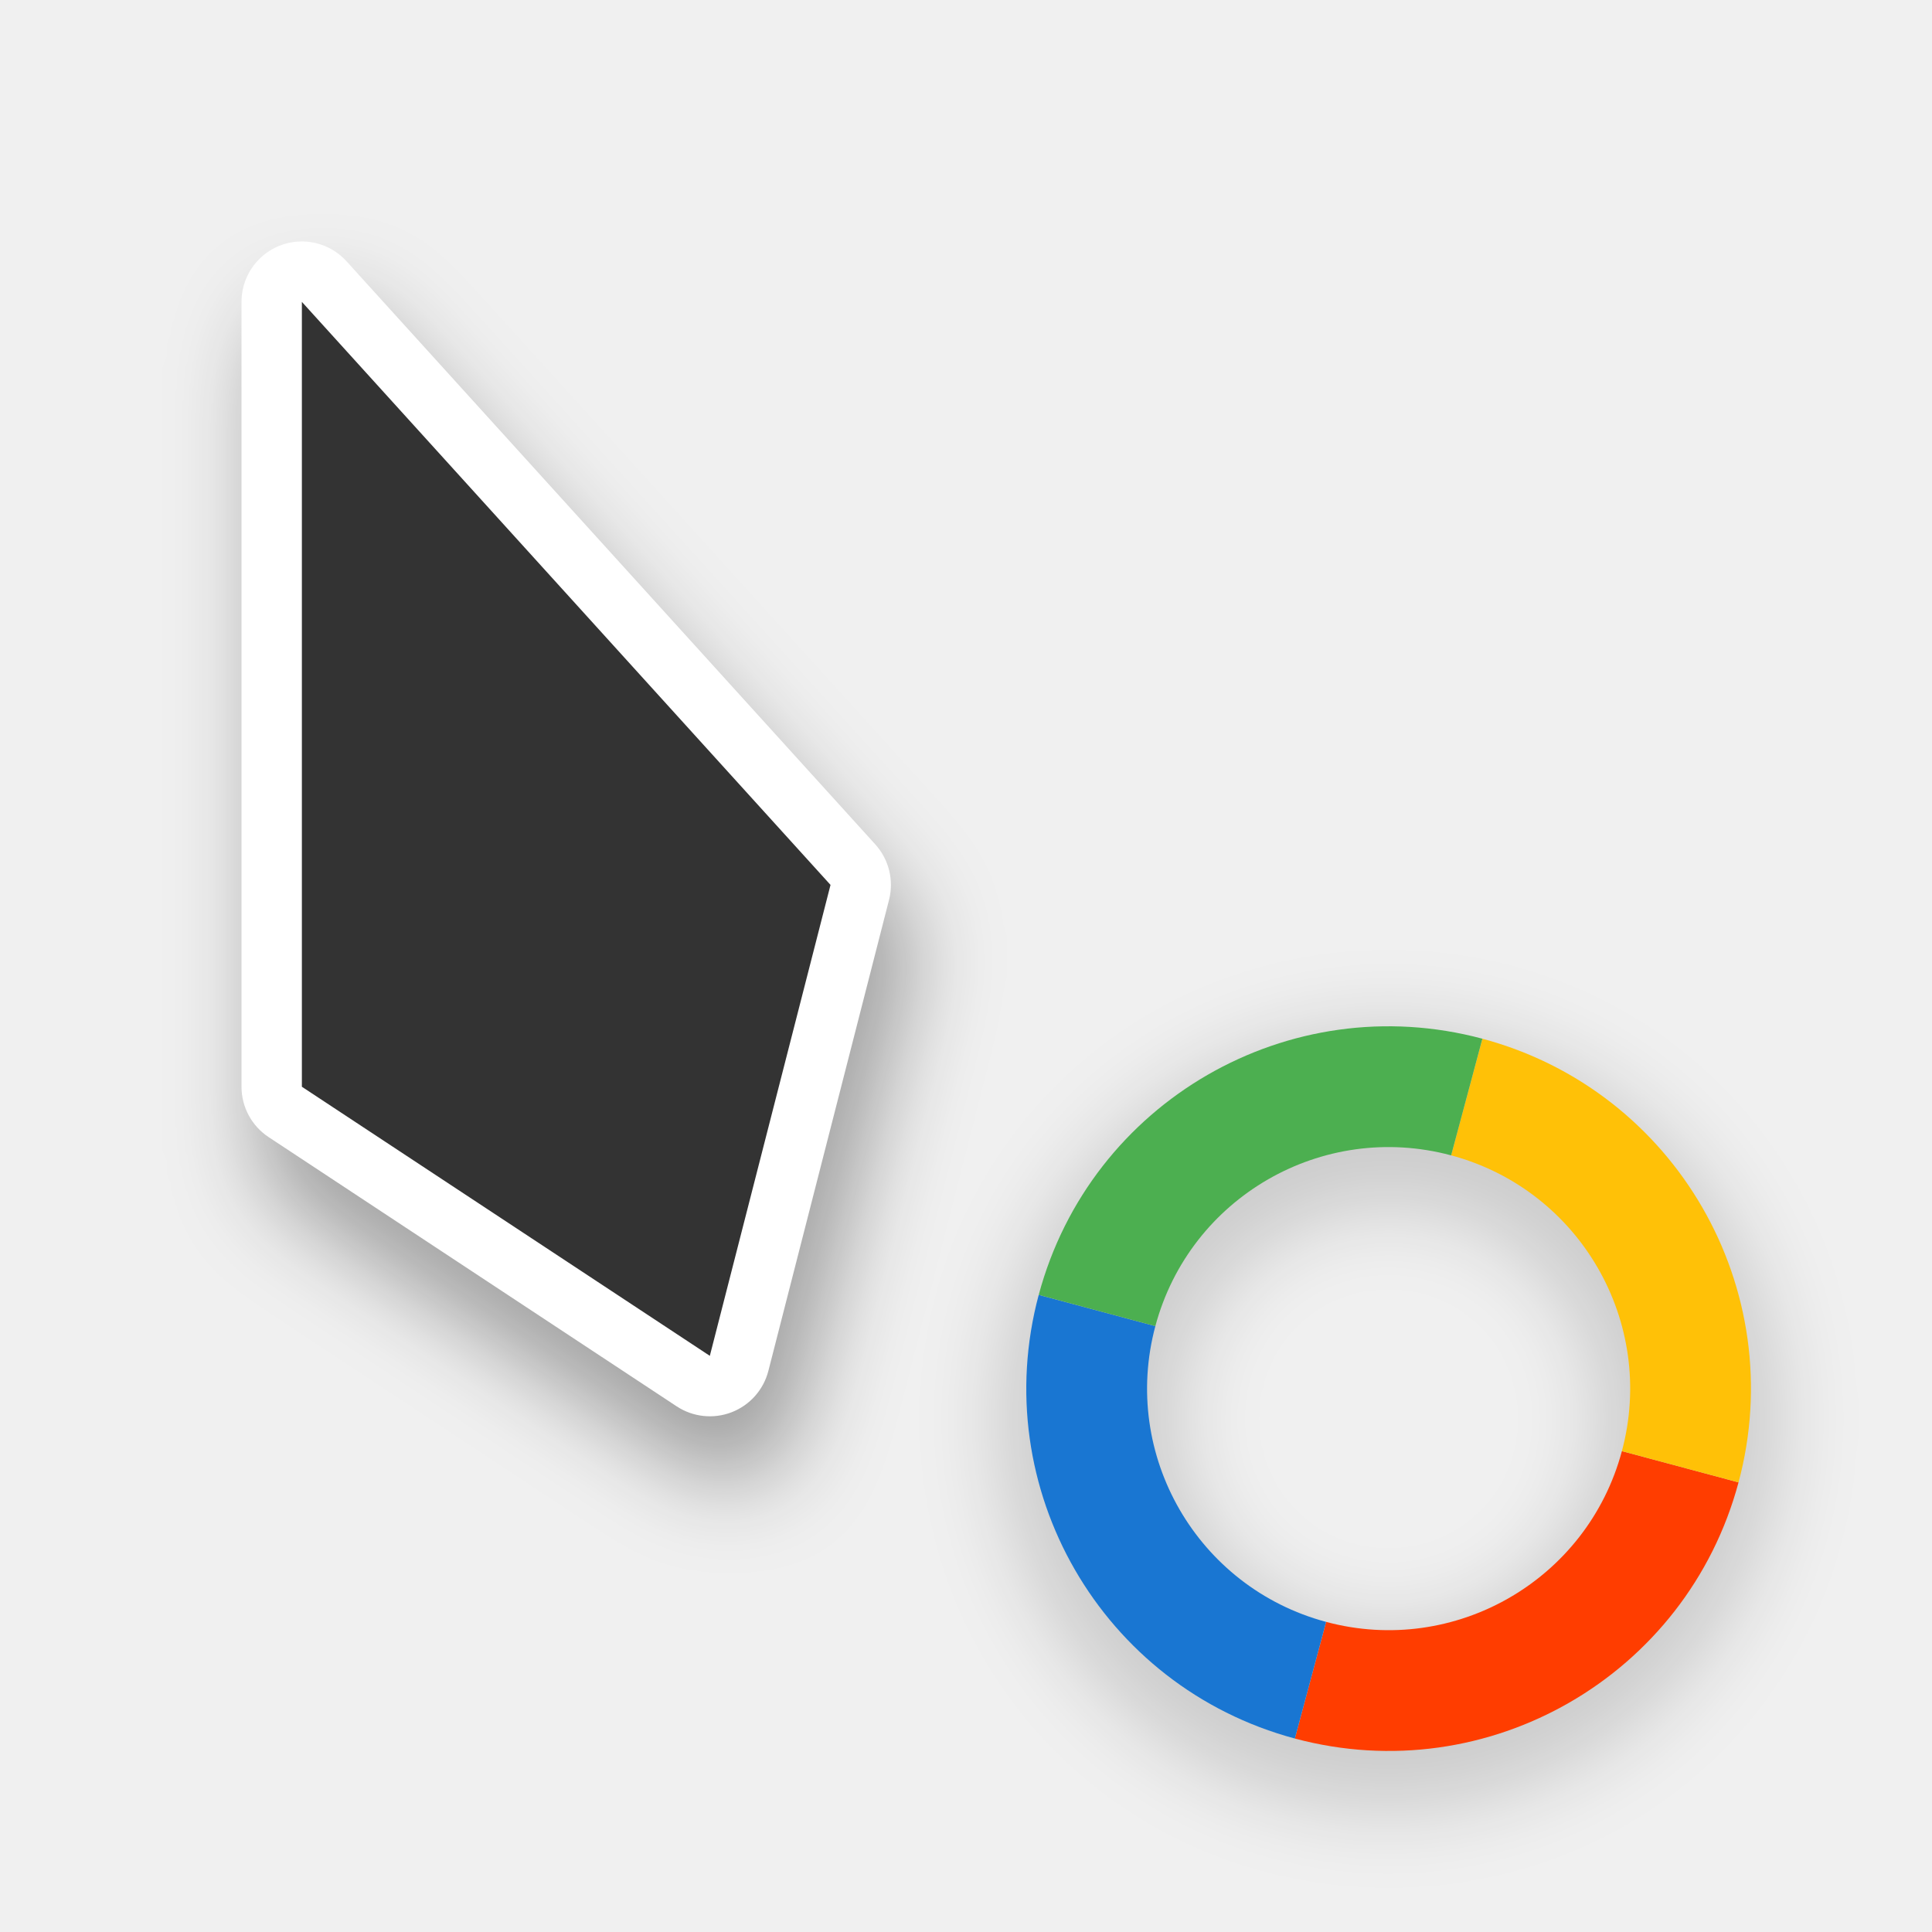
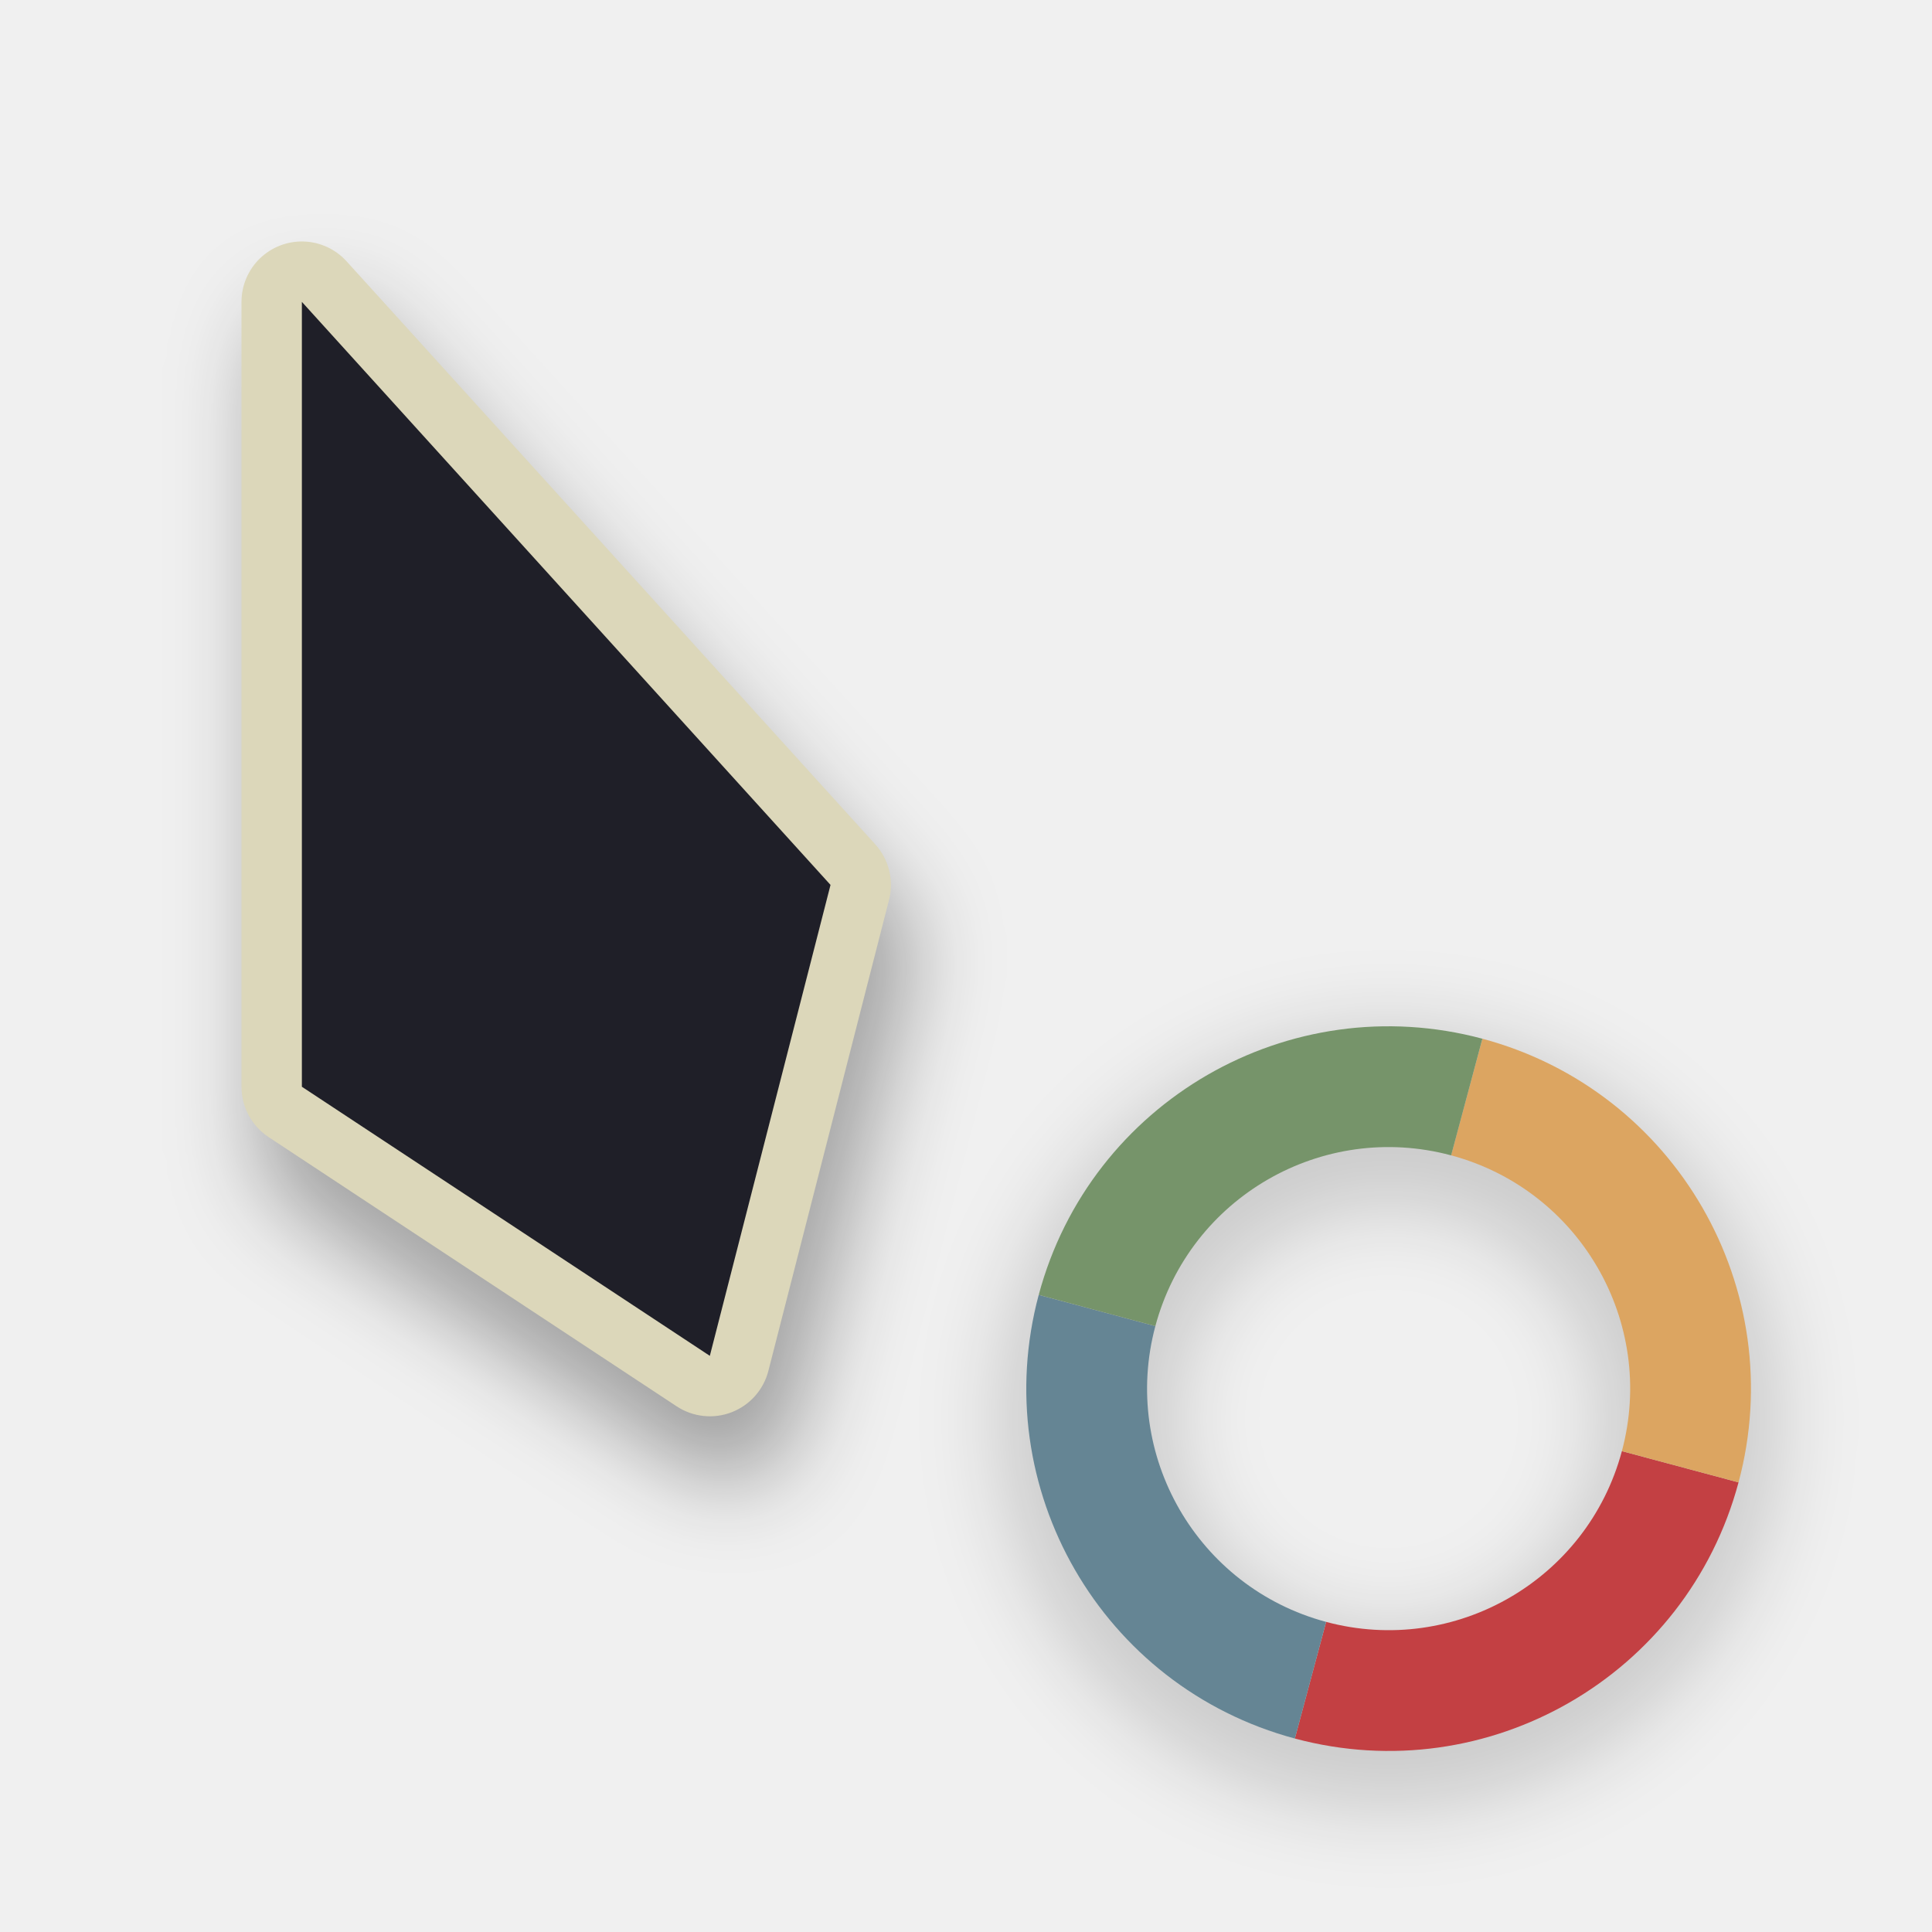
<svg xmlns="http://www.w3.org/2000/svg" width="32" height="32" version="1.1" viewBox="0 0 32 32" id="svg70">
  <defs id="defs38">
    <filter id="b" x="-.162" y="-.095" width="1.324" height="1.191" color-interpolation-filters="sRGB">
      <feGaussianBlur stdDeviation="0.628" id="feGaussianBlur2" />
    </filter>
    <filter id="h" x="-.12" y="-.12" width="1.24" height="1.24" color-interpolation-filters="sRGB">
      <feGaussianBlur stdDeviation="0.65" id="feGaussianBlur5" />
    </filter>
    <linearGradient id="g" x1="17.871" x2="17.871" y1="7.668" y2="17.893" gradientTransform="matrix(.60764 0 0 .58122 11.1 1033.5)" gradientUnits="userSpaceOnUse">
      <stop stop-color="#FBB114" offset="0" id="stop8" />
      <stop stop-color="#FF9508" offset="1" id="stop10" />
    </linearGradient>
    <linearGradient id="f" x1="23.954" x2="23.954" y1="8.61" y2="19.256" gradientTransform="matrix(.5582 0 0 .6327 11.1 1033.5)" gradientUnits="userSpaceOnUse">
      <stop stop-color="#FF645D" offset="0" id="stop13" />
      <stop stop-color="#FF4332" offset="1" id="stop15" />
    </linearGradient>
    <linearGradient id="e" x1="20.127" x2="20.127" y1="19.205" y2="29.033" gradientTransform="matrix(.65219 0 0 .54152 11.1 1033.5)" gradientUnits="userSpaceOnUse">
      <stop stop-color="#CA70E1" offset="0" id="stop18" />
      <stop stop-color="#B452CB" offset="1" id="stop20" />
    </linearGradient>
    <linearGradient id="d" x1="16.36" x2="16.36" y1="17.893" y2="28.118" gradientTransform="matrix(.60764 0 0 .58122 11.1 1033.5)" gradientUnits="userSpaceOnUse">
      <stop stop-color="#14ADF6" offset="0" id="stop23" />
      <stop stop-color="#1191F4" offset="1" id="stop25" />
    </linearGradient>
    <linearGradient id="c" x1="13.308" x2="13.308" y1="13.619" y2="24.265" gradientTransform="matrix(.5582 0 0 .6327 11.1 1033.5)" gradientUnits="userSpaceOnUse">
      <stop stop-color="#52CF30" offset="0" id="stop28" />
      <stop stop-color="#3BBD1C" offset="1" id="stop30" />
    </linearGradient>
    <linearGradient id="a" x1="11.766" x2="11.766" y1="9.377" y2="19.205" gradientTransform="matrix(.65219 0 0 .54152 11.1 1033.5)" gradientUnits="userSpaceOnUse">
      <stop stop-color="#FFD305" offset="0" id="stop33" />
      <stop stop-color="#FDCF01" offset="1" id="stop35" />
    </linearGradient>
    <filter style="color-interpolation-filters:sRGB" id="filter892" x="-0.12" width="1.24" y="-0.12" height="1.24">
      <feGaussianBlur stdDeviation="0.65" id="feGaussianBlur894" />
    </filter>
    <filter style="color-interpolation-filters:sRGB" id="filter4666" x="-0.169" width="1.337" y="-0.093" height="1.186">
      <feGaussianBlur stdDeviation="0.755" id="feGaussianBlur4668" />
    </filter>
  </defs>
  <path id="path850" d="M 23,17 A 6.5,6.5 0 0 0 16.5,23.5 6.5,6.5 0 0 0 23,30 6.5,6.5 0 0 0 29.5,23.5 6.5,6.5 0 0 0 23,17 Z m 0,3 A 3.5,3.5 0 0 1 26.5,23.5 3.5,3.5 0 0 1 23,27 3.5,3.5 0 0 1 19.5,23.5 3.5,3.5 0 0 1 23,20 Z" style="opacity:0.15;fill:#000000;paint-order:stroke fill markers;filter:url(#filter892)" />
  <g id="g4682" transform="translate(-31,1.999999)">
    <path style="color:#000000;font-style:normal;font-variant:normal;font-weight:normal;font-stretch:normal;font-size:medium;line-height:normal;font-family:sans-serif;font-variant-ligatures:normal;font-variant-position:normal;font-variant-caps:normal;font-variant-numeric:normal;font-variant-alternates:normal;font-feature-settings:normal;text-indent:0;text-align:start;text-decoration:none;text-decoration-line:none;text-decoration-style:solid;text-decoration-color:#000000;letter-spacing:normal;word-spacing:normal;text-transform:none;writing-mode:lr-tb;direction:ltr;text-orientation:mixed;dominant-baseline:auto;baseline-shift:baseline;text-anchor:start;white-space:normal;shape-padding:0;clip-rule:nonzero;display:inline;overflow:visible;visibility:visible;opacity:0.35;isolation:auto;mix-blend-mode:normal;color-interpolation:sRGB;color-interpolation-filters:linearRGB;solid-color:#000000;solid-opacity:1;vector-effect:none;fill:#000000;fill-opacity:1;fill-rule:nonzero;stroke:none;stroke-width:2;stroke-linecap:round;stroke-linejoin:round;stroke-miterlimit:4;stroke-dasharray:none;stroke-dashoffset:0;stroke-opacity:1;paint-order:stroke fill markers;filter:url(#filter4666);color-rendering:auto;image-rendering:auto;shape-rendering:auto;text-rendering:auto;enable-background:accumulate" d="m 36.379,3.07 a 1,1 0 0 0 -1.033,1 v 13 a 1,1 0 0 0 0.449,0.834 l 6.758,4.459 a 1,1 0 0 0 1.52,-0.588 l 1.998,-7.799 A 1,1 0 0 0 45.844,13.057 L 37.086,3.398 A 1,1 0 0 0 36.379,3.07 Z M 37.346,6.662 44,14 42.482,19.92 37.346,16.531 Z" id="path4556" />
-     <path id="path4552" d="M 36.033,2 A 1,1 0 0 0 35,3 v 13 a 1,1 0 0 0 0.449,0.834 l 6.758,4.459 a 1,1 0 0 0 1.52,-0.588 L 45.725,12.906 A 1,1 0 0 0 45.498,11.986 L 36.74,2.328 A 1,1 0 0 0 36.033,2 Z M 37,5.592 43.654,12.93 42.137,18.85 37,15.461 Z" style="color:#000000;font-style:normal;font-variant:normal;font-weight:normal;font-stretch:normal;font-size:medium;line-height:normal;font-family:sans-serif;font-variant-ligatures:normal;font-variant-position:normal;font-variant-caps:normal;font-variant-numeric:normal;font-variant-alternates:normal;font-feature-settings:normal;text-indent:0;text-align:start;text-decoration:none;text-decoration-line:none;text-decoration-style:solid;text-decoration-color:#000000;letter-spacing:normal;word-spacing:normal;text-transform:none;writing-mode:lr-tb;direction:ltr;text-orientation:mixed;dominant-baseline:auto;baseline-shift:baseline;text-anchor:start;white-space:normal;shape-padding:0;clip-rule:nonzero;display:inline;overflow:visible;visibility:visible;opacity:1;isolation:auto;mix-blend-mode:normal;color-interpolation:sRGB;color-interpolation-filters:linearRGB;solid-color:#000000;solid-opacity:1;vector-effect:none;fill:#ffffff;fill-opacity:1;fill-rule:nonzero;stroke:none;stroke-width:2;stroke-linecap:round;stroke-linejoin:round;stroke-miterlimit:4;stroke-dasharray:none;stroke-dashoffset:0;stroke-opacity:1;paint-order:stroke fill markers;color-rendering:auto;image-rendering:auto;shape-rendering:auto;text-rendering:auto;enable-background:accumulate" />
-     <path id="rect4546" d="m 36,3 v 13 l 6.757,4.457 1.999,-7.8 z" style="opacity:1;fill:#333333;fill-opacity:1;stroke:none;stroke-width:2.237;stroke-linecap:round;stroke-linejoin:round;stroke-miterlimit:4;stroke-dasharray:none;stroke-opacity:1;paint-order:stroke fill markers" />
+     <path id="path4552" d="M 36.033,2 A 1,1 0 0 0 35,3 v 13 a 1,1 0 0 0 0.449,0.834 l 6.758,4.459 a 1,1 0 0 0 1.52,-0.588 L 45.725,12.906 A 1,1 0 0 0 45.498,11.986 L 36.74,2.328 A 1,1 0 0 0 36.033,2 Z M 37,5.592 43.654,12.93 42.137,18.85 37,15.461 Z" style="color:#000000;font-style:normal;font-variant:normal;font-weight:normal;font-stretch:normal;font-size:medium;line-height:normal;font-family:sans-serif;font-variant-ligatures:normal;font-variant-position:normal;font-variant-caps:normal;font-variant-numeric:normal;font-variant-alternates:normal;font-feature-settings:normal;text-indent:0;text-align:start;text-decoration:none;text-decoration-line:none;text-decoration-style:solid;text-decoration-color:#000000;letter-spacing:normal;word-spacing:normal;text-transform:none;writing-mode:lr-tb;direction:ltr;text-orientation:mixed;dominant-baseline:auto;baseline-shift:baseline;text-anchor:start;white-space:normal;shape-padding:0;clip-rule:nonzero;display:inline;overflow:visible;visibility:visible;opacity:1;isolation:auto;mix-blend-mode:normal;color-interpolation:sRGB;color-interpolation-filters:linearRGB;solid-color:#000000;solid-opacity:1;vector-effect:none;fill:#dcd7ba;fill-opacity:1;fill-rule:nonzero;stroke:none;stroke-width:2;stroke-linecap:round;stroke-linejoin:round;stroke-miterlimit:4;stroke-dasharray:none;stroke-dashoffset:0;stroke-opacity:1;paint-order:stroke fill markers;color-rendering:auto;image-rendering:auto;shape-rendering:auto;text-rendering:auto;enable-background:accumulate" />
+     <path id="rect4546" d="m 36,3 v 13 l 6.757,4.457 1.999,-7.8 z" style="opacity:1;fill:#1f1f28;fill-opacity:1;stroke:none;stroke-width:2.237;stroke-linecap:round;stroke-linejoin:round;stroke-miterlimit:4;stroke-dasharray:none;stroke-opacity:1;paint-order:stroke fill markers" />
  </g>
  <g id="g964" transform="rotate(-165,23,23)">
-     <path id="circle913" d="m 23,17 a 6,6 0 0 0 -6,6 h 2 a 4,4 0 0 1 4,-4 z" style="fill:#ff3d00;fill-opacity:1;stroke-width:0.923;paint-order:stroke fill markers" />
-     <path style="fill:#1976d2;fill-opacity:1;stroke-width:0.923;paint-order:stroke fill markers" d="m 23,17 a 6,6 0 0 1 6,6 h -2 a 4,4 0 0 0 -4,-4 z" id="path954" />
-     <path style="fill:#ffc107;fill-opacity:1;stroke-width:0.923;paint-order:stroke fill markers" d="m 23,29 a 6,6 0 0 1 -6,-6 h 2 a 4,4 0 0 0 4,4 z" id="path956" />
-     <path id="path958" d="m 23,29 a 6,6 0 0 0 6,-6 h -2 a 4,4 0 0 1 -4,4 z" style="fill:#4caf50;fill-opacity:1;stroke-width:0.923;paint-order:stroke fill markers" />
+     <path id="circle913" d="m 23,17 a 6,6 0 0 0 -6,6 h 2 a 4,4 0 0 1 4,-4 z" style="fill:#c34043;fill-opacity:1;stroke-width:0.923;paint-order:stroke fill markers" />
+     <path style="fill:#658594;fill-opacity:1;stroke-width:0.923;paint-order:stroke fill markers" d="m 23,17 a 6,6 0 0 1 6,6 h -2 a 4,4 0 0 0 -4,-4 z" id="path954" />
+     <path style="fill:#dca561;fill-opacity:1;stroke-width:0.923;paint-order:stroke fill markers" d="m 23,29 a 6,6 0 0 1 -6,-6 h 2 a 4,4 0 0 0 4,4 z" id="path956" />
+     <path id="path958" d="m 23,29 a 6,6 0 0 0 6,-6 h -2 a 4,4 0 0 1 -4,4 z" style="fill:#76946a;fill-opacity:1;stroke-width:0.923;paint-order:stroke fill markers" />
  </g>
</svg>
